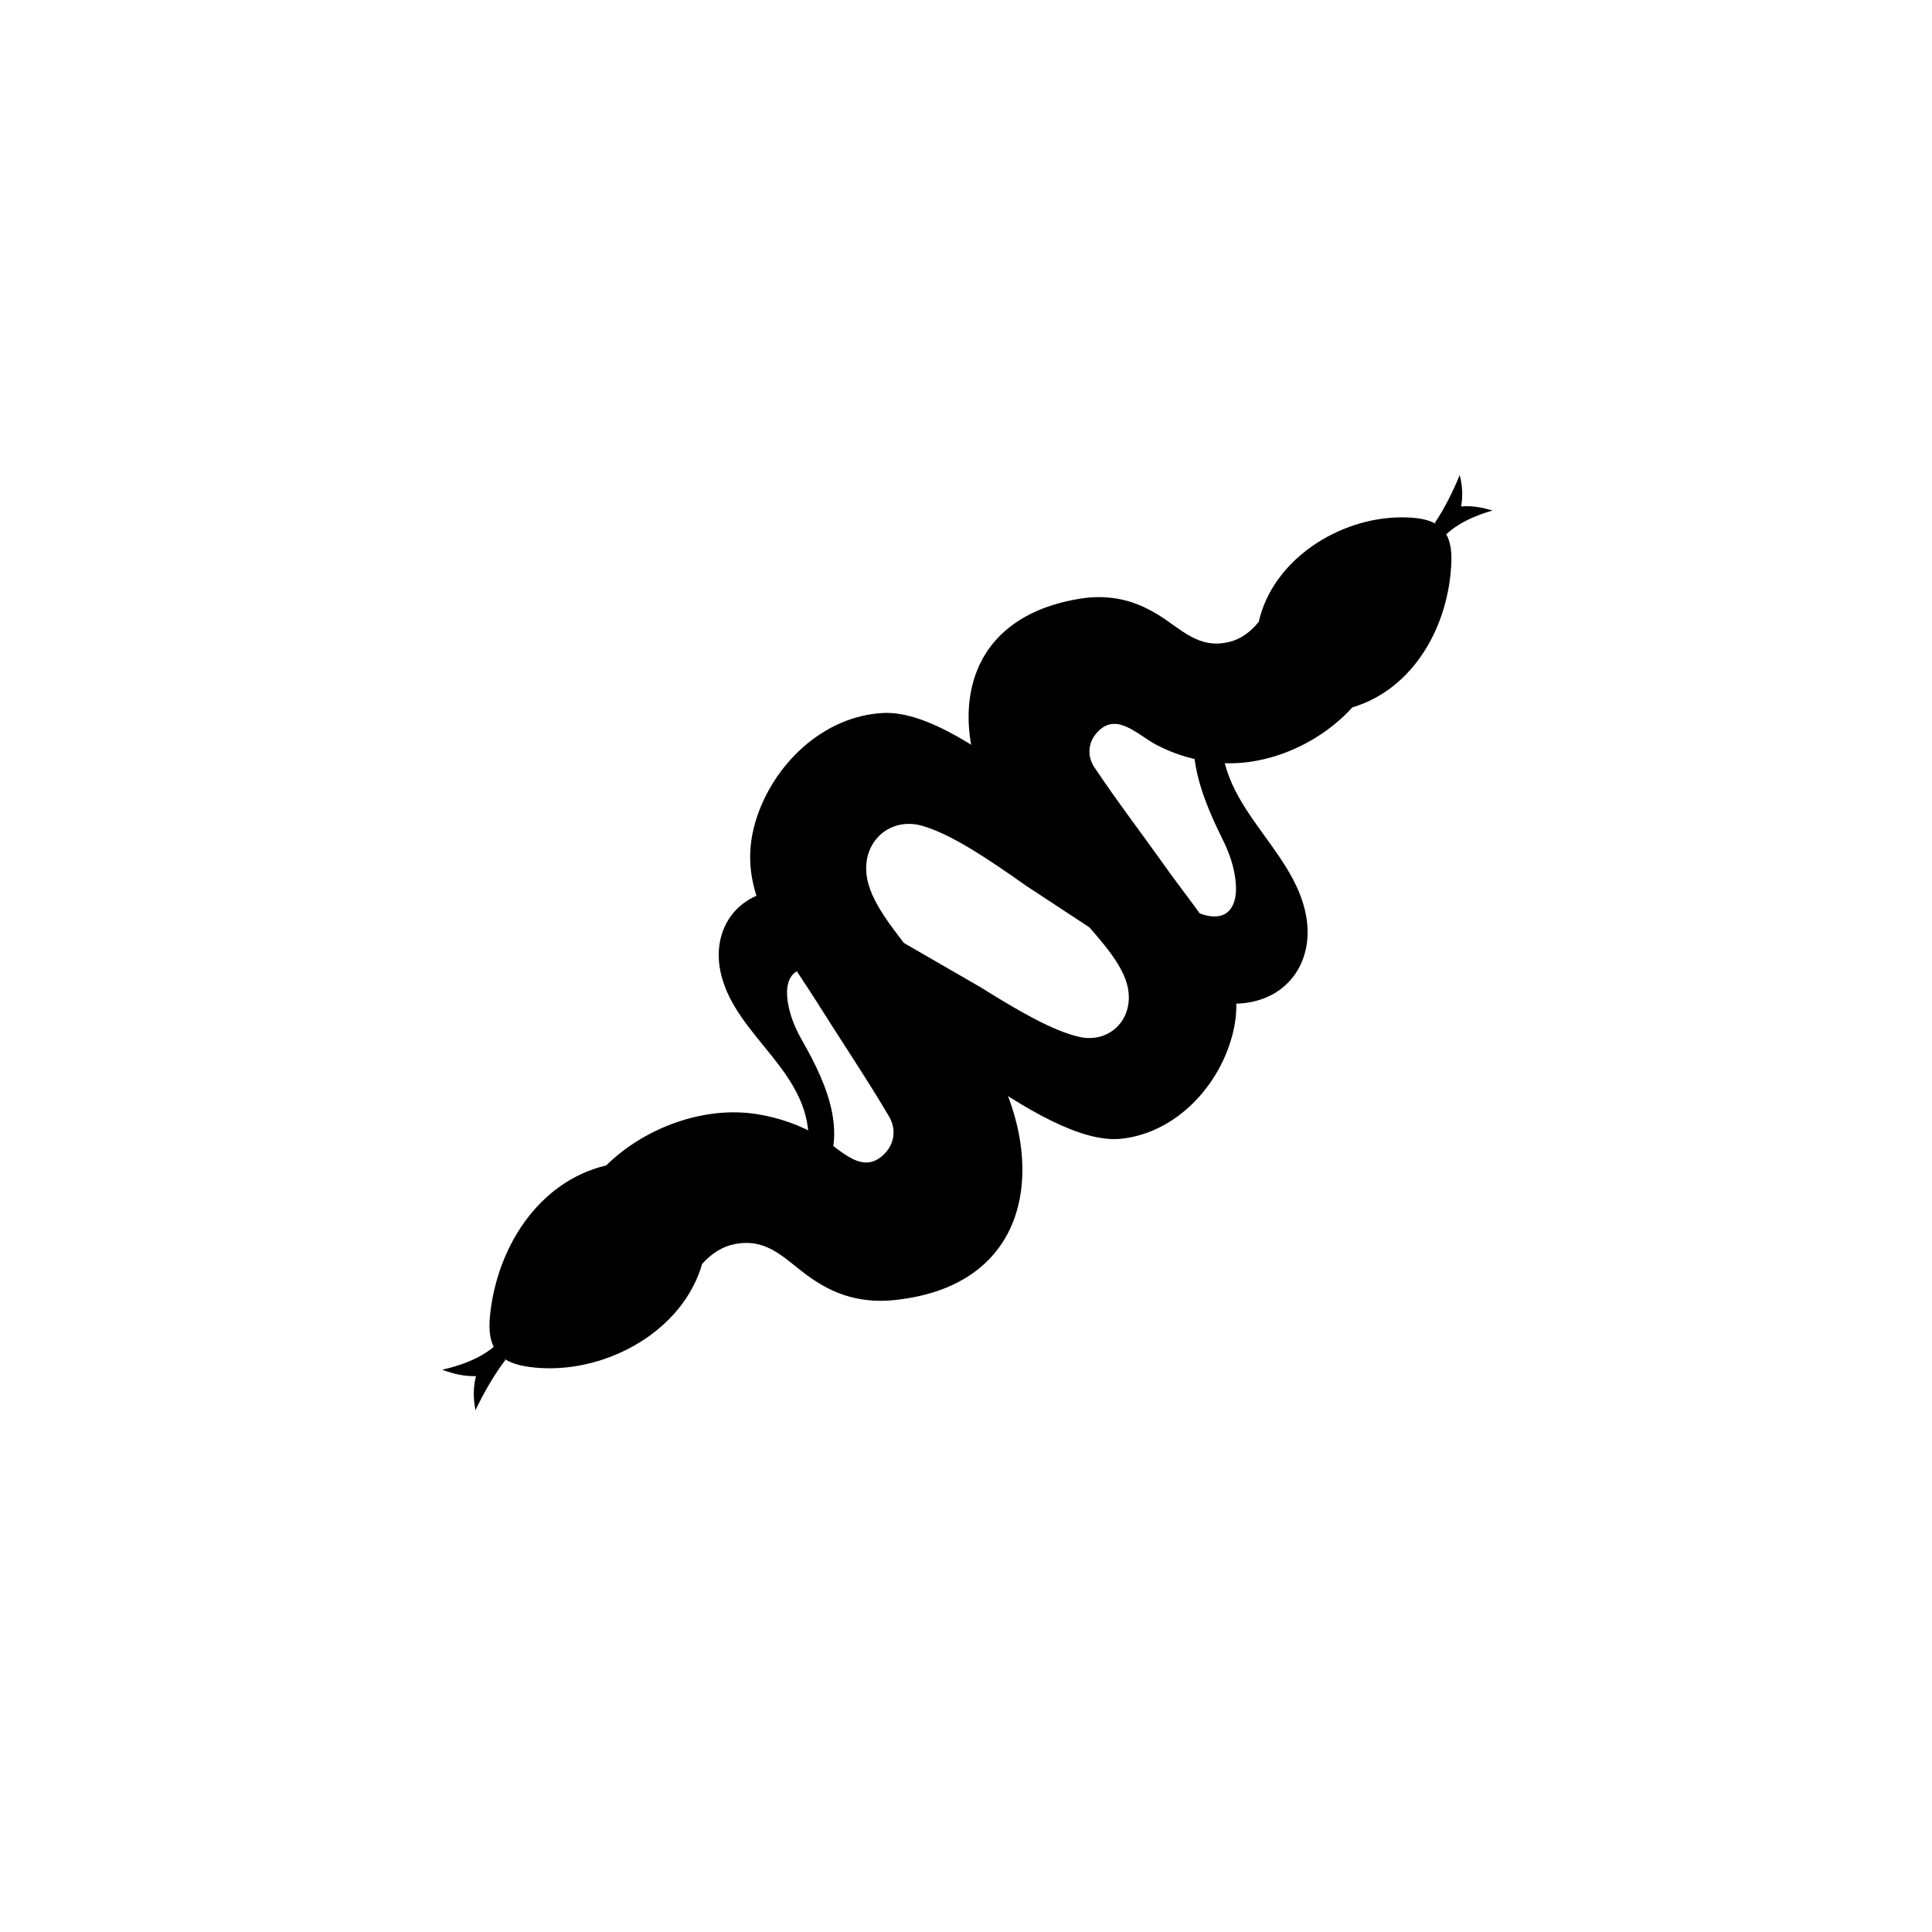
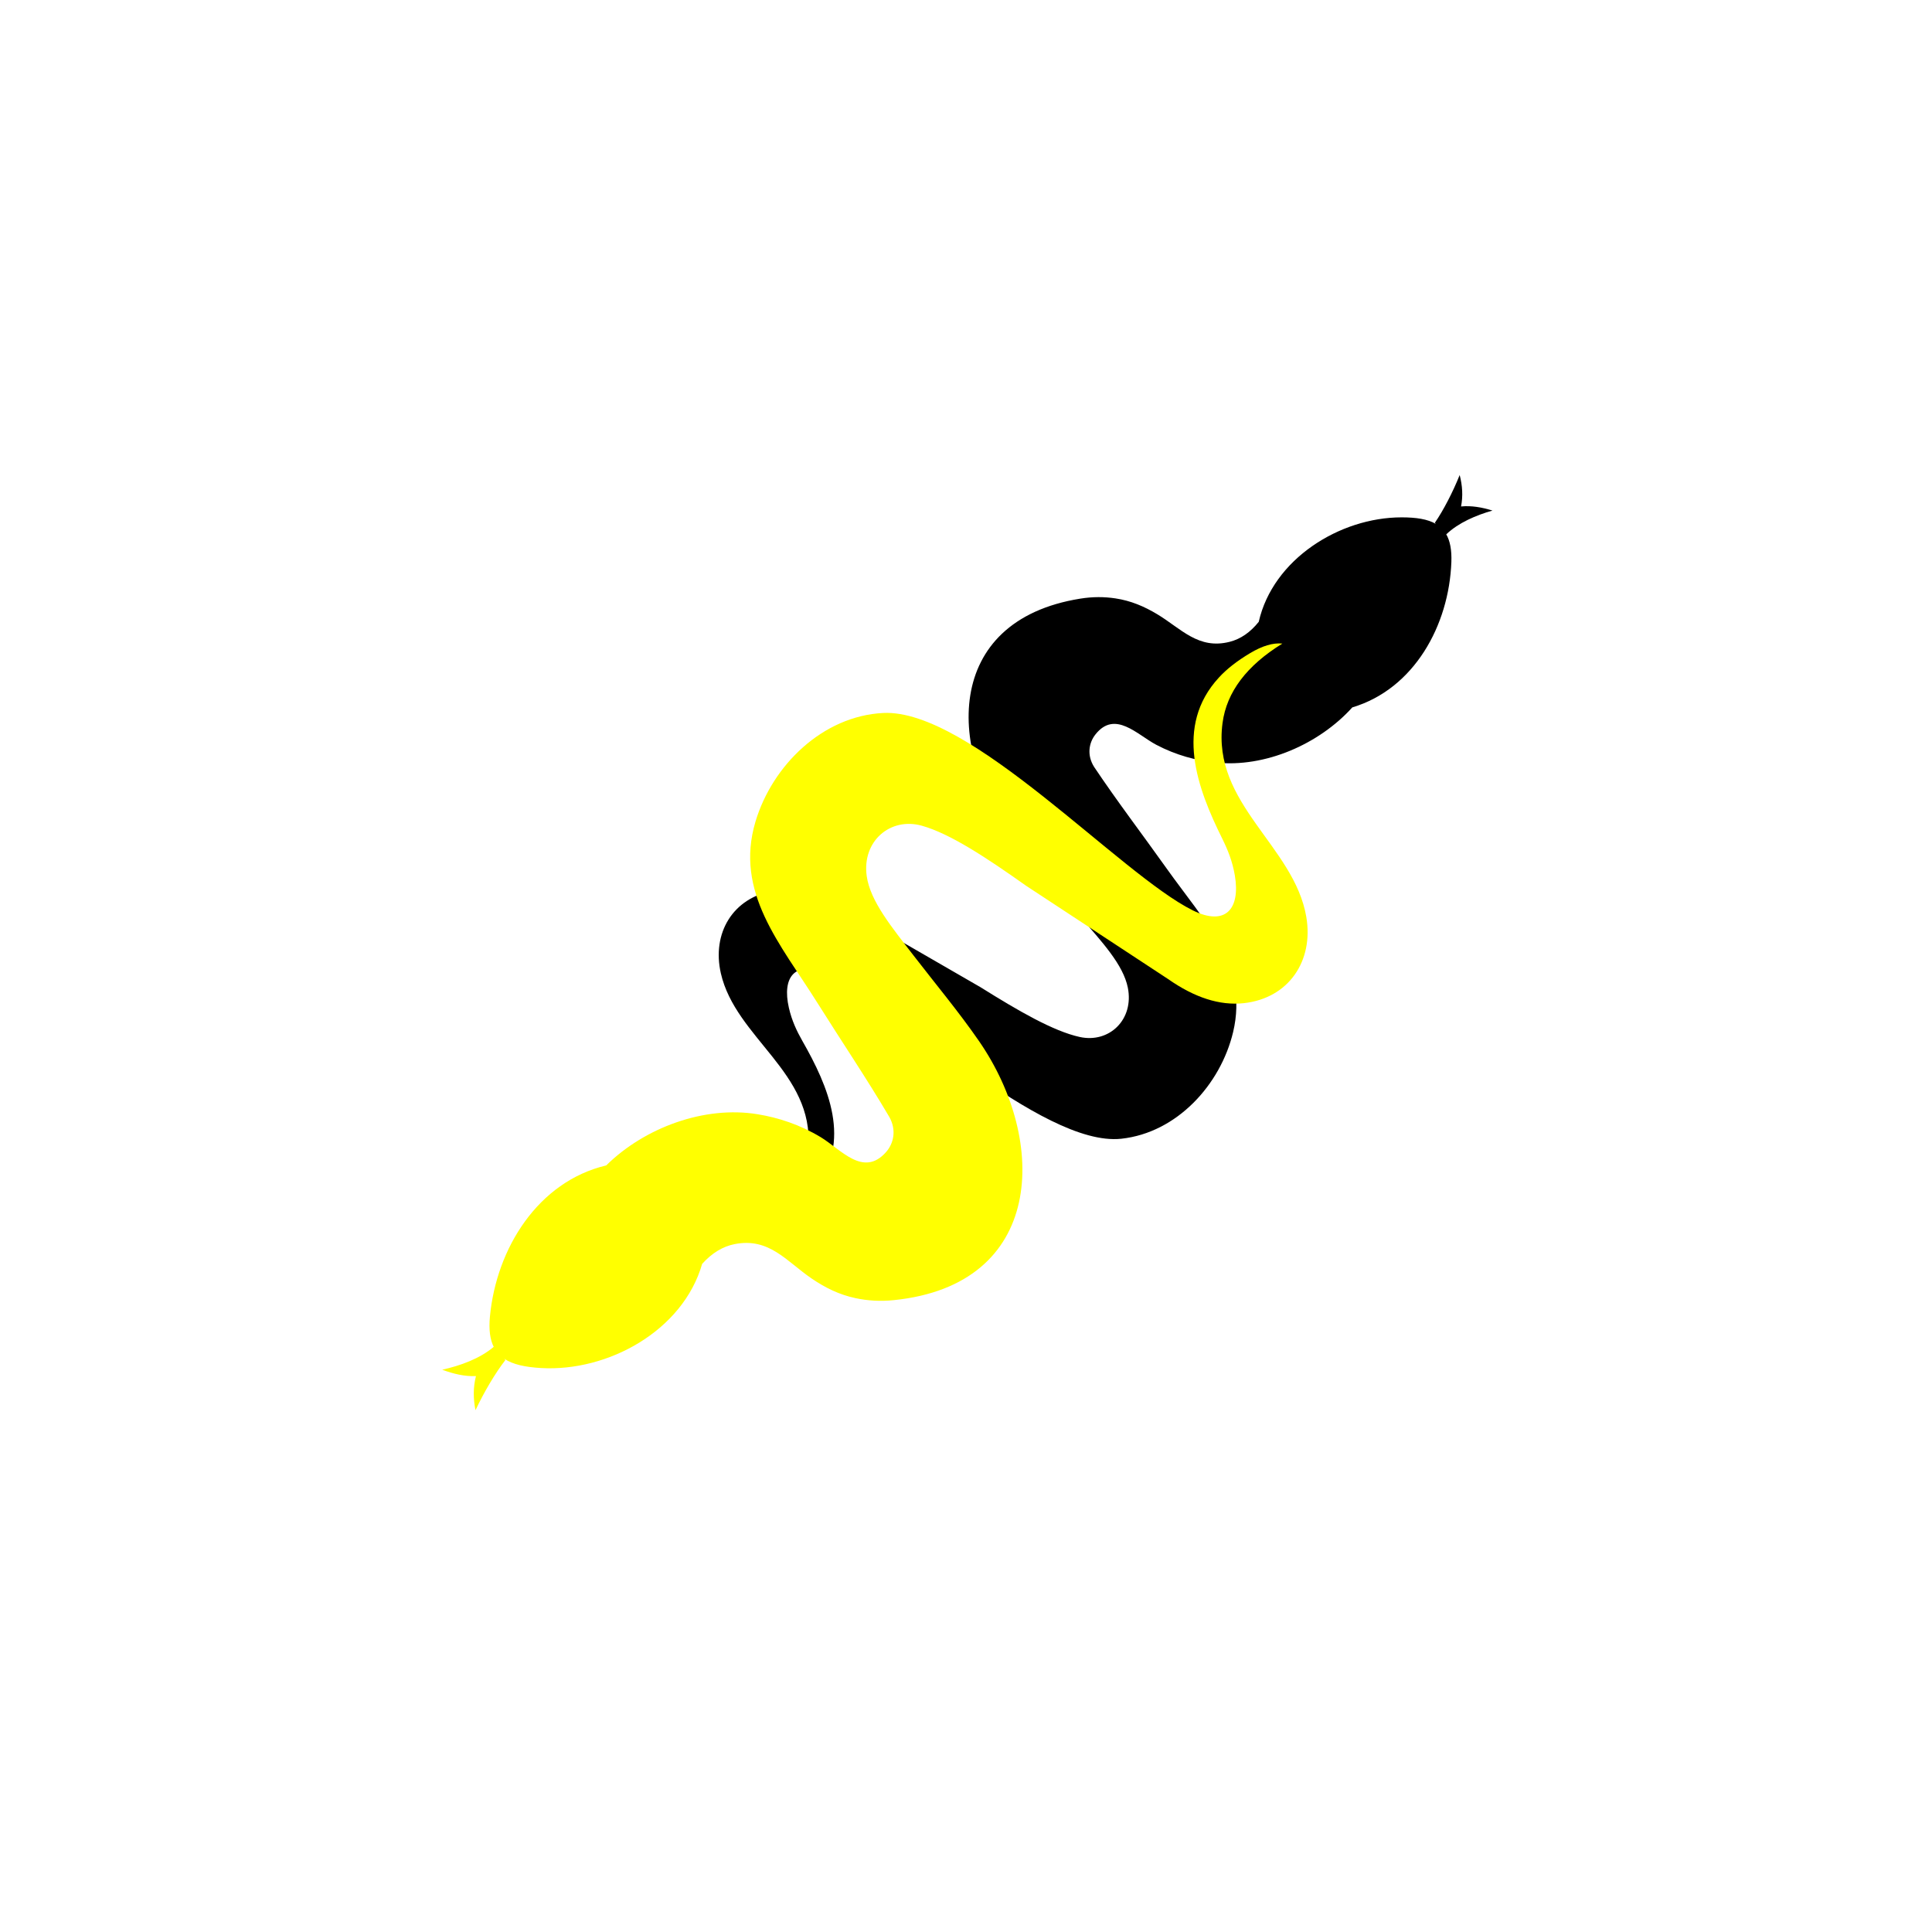
<svg xmlns="http://www.w3.org/2000/svg" version="1.1" width="1080" height="1080" viewBox="0 0 1080 1080" xml:space="preserve">
-   <g transform="matrix(1 0 0 1 540 540)" id="c78a5901-f191-45f3-bf20-a253a8e81e6c">
-     </g>
  <g transform="matrix(3.52 0 0 3.52 618.04 474.85)">
-     <path style="stroke: rgb(0,0,0); stroke-width: 0; stroke-dasharray: none; stroke-linecap: butt; stroke-dashoffset: 0; stroke-linejoin: miter; stroke-miterlimit: 4; fill: rgb(0,0,0); fill-rule: nonzero; opacity: 1;" vector-effect="non-scaling-stroke" transform=" translate(-61.44, -59.46)" d="M 113.72 7.59 L 113.9 7.77 C 112.58 6.99 110.74 6.72 108.44 6.72 C 98.62 6.72 88.01 13.36 85.76 23.31 C 84.42 24.98 82.89 26.04 81.16 26.48 C 76.17 27.76 73.44 24.39 69.65 22.11 C 67.55 20.85 65.45 19.96 63.01 19.59 C 61.24 19.32 59.38 19.31 57.41 19.63 C 35.51 23.15 36.18 44.13 47.14 58.21 C 50.34 62.32 54.11 66.34 57.43 70.17 C 60.84 74.11 64.24 77.75 64.97 81.41 C 65.98 86.47 62.02 90.27 57.33 89.24 C 53.13 88.32 47.56 85.08 41.58 81.34 L 20.02 68.89 C 16.02 66.42 12.26 65.42 8.75 66.01 C 2.23 67.11 -1.12 72.77 0.34 79.14 C 2.7 89.42 15.13 94.88 14.23 106.8 C 13.89 111.37 11.17 115.41 6.15 118.92 C 7.52 118.98 9.07 118.42 10.8 117.24 C 12.61 116.01 14.05 114.76 15.15 113.41 C 21.3 105.91 17.36 97.01 13.28 89.86 C 12.4 88.31 11.61 86.66 11.14 84.6 C 10.03 79.74 12.09 77.06 17 79.15 C 27.97 83.82 51.26 106.77 63.94 105.4 C 72.77 104.44 79.7 96.81 81.69 88.46 C 84.2 77.91 77.01 70.76 71.13 62.48 C 67.3 57.09 63.3 51.86 59.62 46.36 C 58.45 44.51 58.76 42.54 59.83 41.19 C 62.93 37.28 66.45 41.24 69.49 42.84 C 72.64 44.5 75.85 45.34 78.9 45.66 C 86.78 46.5 95.34 42.74 100.62 36.9 C 110.44 33.96 115.98 23.87 116.35 13.81 C 116.42 11.88 116.14 10.44 115.52 9.38 L 115.55 9.41 C 117.45 7.59 120.26 6.38 122.88 5.64 C 121.2 5.12 119.53 4.83 117.89 4.99 C 118.21 3.34 118.11 1.68 117.67 -1.5987211554602254e-14 C 116.59 2.69 115.09 5.61 113.72 7.59 L 113.72 7.59 z M 111.53 20.13 C 110.65 19.25 109.21 19.25 108.33 20.13 C 107.44 21.01 107.44 22.45 108.33 23.33 C 109.21 24.21 110.65 24.21 111.53 23.33 C 112.41 22.45 112.41 21.01 111.53 20.13 L 111.53 20.13 z M 102.97 11.57 C 102.08 10.68 100.65 10.68 99.77 11.57 C 98.89 12.45 98.89 13.89 99.77 14.77 C 100.65 15.66 102.09 15.66 102.97 14.77 C 103.86 13.89 103.86 12.46 102.97 11.57 L 102.97 11.57 z" stroke-linecap="round" />
+     <path style="stroke: rgb(255,255,255); stroke-width: 0; stroke-dasharray: none; stroke-linecap: butt; stroke-dashoffset: 0; stroke-linejoin: miter; stroke-miterlimit: 4; fill: rgb(0,0,0); fill-rule: nonzero; opacity: 1;" vector-effect="non-scaling-stroke" transform=" translate(-61.44, -59.46)" d="M 113.72 7.59 L 113.9 7.77 C 112.58 6.99 110.74 6.72 108.44 6.72 C 98.62 6.72 88.01 13.36 85.76 23.31 C 84.42 24.98 82.89 26.04 81.16 26.48 C 76.17 27.76 73.44 24.39 69.65 22.11 C 67.55 20.85 65.45 19.96 63.01 19.59 C 61.24 19.32 59.38 19.31 57.41 19.63 C 35.51 23.15 36.18 44.13 47.14 58.21 C 50.34 62.32 54.11 66.34 57.43 70.17 C 60.84 74.11 64.24 77.75 64.97 81.41 C 65.98 86.47 62.02 90.27 57.33 89.24 C 53.13 88.32 47.56 85.08 41.58 81.34 L 20.02 68.89 C 16.02 66.42 12.26 65.42 8.75 66.01 C 2.23 67.11 -1.12 72.77 0.34 79.14 C 2.7 89.42 15.13 94.88 14.23 106.8 C 13.89 111.37 11.17 115.41 6.15 118.92 C 7.52 118.98 9.07 118.42 10.8 117.24 C 12.61 116.01 14.05 114.76 15.15 113.41 C 21.3 105.91 17.36 97.01 13.28 89.86 C 12.4 88.31 11.61 86.66 11.14 84.6 C 10.03 79.74 12.09 77.06 17 79.15 C 27.97 83.82 51.26 106.77 63.94 105.4 C 72.77 104.44 79.7 96.81 81.69 88.46 C 84.2 77.91 77.01 70.76 71.13 62.48 C 67.3 57.09 63.3 51.86 59.62 46.36 C 58.45 44.51 58.76 42.54 59.83 41.19 C 62.93 37.28 66.45 41.24 69.49 42.84 C 72.64 44.5 75.85 45.34 78.9 45.66 C 86.78 46.5 95.34 42.74 100.62 36.9 C 110.44 33.96 115.98 23.87 116.35 13.81 C 116.42 11.88 116.14 10.44 115.52 9.38 L 115.55 9.41 C 117.45 7.59 120.26 6.38 122.88 5.64 C 121.2 5.12 119.53 4.83 117.89 4.99 C 118.21 3.34 118.11 1.68 117.67 -1.5987211554602254e-14 C 116.59 2.69 115.09 5.61 113.72 7.59 L 113.72 7.59 z M 111.53 20.13 C 110.65 19.25 109.21 19.25 108.33 20.13 C 107.44 21.01 107.44 22.45 108.33 23.33 C 109.21 24.21 110.65 24.21 111.53 23.33 C 112.41 22.45 112.41 21.01 111.53 20.13 L 111.53 20.13 z M 102.97 11.57 C 102.08 10.68 100.65 10.68 99.77 11.57 C 98.89 12.45 98.89 13.89 99.77 14.77 C 100.65 15.66 102.09 15.66 102.97 14.77 C 103.86 13.89 103.86 12.46 102.97 11.57 L 102.97 11.57 z" stroke-linecap="round" />
  </g>
  <g transform="matrix(-3.81 -0.22 0.22 -3.81 493.12 574.14)">
-     <path style="stroke: rgb(0,0,0); stroke-width: 0; stroke-dasharray: none; stroke-linecap: butt; stroke-dashoffset: 0; stroke-linejoin: miter; stroke-miterlimit: 4; fill: rgb(0,0,0); fill-rule: nonzero; opacity: 1;" vector-effect="non-scaling-stroke" transform=" translate(-61.44, -59.46)" d="M 113.72 7.59 L 113.9 7.77 C 112.58 6.99 110.74 6.72 108.44 6.72 C 98.62 6.72 88.01 13.36 85.76 23.31 C 84.42 24.98 82.89 26.04 81.16 26.48 C 76.17 27.76 73.44 24.39 69.65 22.11 C 67.55 20.85 65.45 19.96 63.01 19.59 C 61.24 19.32 59.38 19.31 57.41 19.63 C 35.51 23.15 36.18 44.13 47.14 58.21 C 50.34 62.32 54.11 66.34 57.43 70.17 C 60.84 74.11 64.24 77.75 64.97 81.41 C 65.98 86.47 62.02 90.27 57.33 89.24 C 53.13 88.32 47.56 85.08 41.58 81.34 L 20.02 68.89 C 16.02 66.42 12.26 65.42 8.75 66.01 C 2.23 67.11 -1.12 72.77 0.34 79.14 C 2.7 89.42 15.13 94.88 14.23 106.8 C 13.89 111.37 11.17 115.41 6.15 118.92 C 7.52 118.98 9.07 118.42 10.8 117.24 C 12.61 116.01 14.05 114.76 15.15 113.41 C 21.3 105.91 17.36 97.01 13.28 89.86 C 12.4 88.31 11.61 86.66 11.14 84.6 C 10.03 79.74 12.09 77.06 17 79.15 C 27.97 83.82 51.26 106.77 63.94 105.4 C 72.77 104.44 79.7 96.81 81.69 88.46 C 84.2 77.91 77.01 70.76 71.13 62.48 C 67.3 57.09 63.3 51.86 59.62 46.36 C 58.45 44.51 58.76 42.54 59.83 41.19 C 62.93 37.28 66.45 41.24 69.49 42.84 C 72.64 44.5 75.85 45.34 78.9 45.66 C 86.78 46.5 95.34 42.74 100.62 36.9 C 110.44 33.96 115.98 23.87 116.35 13.81 C 116.42 11.88 116.14 10.44 115.52 9.38 L 115.55 9.41 C 117.45 7.59 120.26 6.38 122.88 5.64 C 121.2 5.12 119.53 4.83 117.89 4.99 C 118.21 3.34 118.11 1.68 117.67 -1.5987211554602254e-14 C 116.59 2.69 115.09 5.61 113.72 7.59 L 113.72 7.59 z M 111.53 20.13 C 110.65 19.25 109.21 19.25 108.33 20.13 C 107.44 21.01 107.44 22.45 108.33 23.33 C 109.21 24.21 110.65 24.21 111.53 23.33 C 112.41 22.45 112.41 21.01 111.53 20.13 L 111.53 20.13 z M 102.97 11.57 C 102.08 10.68 100.65 10.68 99.77 11.57 C 98.89 12.45 98.89 13.89 99.77 14.77 C 100.65 15.66 102.09 15.66 102.97 14.77 C 103.86 13.89 103.86 12.46 102.97 11.57 L 102.97 11.57 z" stroke-linecap="round" />
+     <path style="stroke: rgb(255,255,255); stroke-width: 0; stroke-dasharray: none; stroke-linecap: butt; stroke-dashoffset: 0; stroke-linejoin: miter; stroke-miterlimit: 4; fill: rgb(255,255,0); fill-rule: nonzero; opacity: 1;" vector-effect="non-scaling-stroke" transform=" translate(-61.44, -59.46)" d="M 113.72 7.59 L 113.9 7.77 C 112.58 6.99 110.74 6.72 108.44 6.72 C 98.62 6.72 88.01 13.36 85.76 23.31 C 84.42 24.98 82.89 26.04 81.16 26.48 C 76.17 27.76 73.44 24.39 69.65 22.11 C 67.55 20.85 65.45 19.96 63.01 19.59 C 61.24 19.32 59.38 19.31 57.41 19.63 C 35.51 23.15 36.18 44.13 47.14 58.21 C 50.34 62.32 54.11 66.34 57.43 70.17 C 60.84 74.11 64.24 77.75 64.97 81.41 C 65.98 86.47 62.02 90.27 57.33 89.24 C 53.13 88.32 47.56 85.08 41.58 81.34 L 20.02 68.89 C 16.02 66.42 12.26 65.42 8.75 66.01 C 2.23 67.11 -1.12 72.77 0.34 79.14 C 2.7 89.42 15.13 94.88 14.23 106.8 C 13.89 111.37 11.17 115.41 6.15 118.92 C 7.52 118.98 9.07 118.42 10.8 117.24 C 12.61 116.01 14.05 114.76 15.15 113.41 C 21.3 105.91 17.36 97.01 13.28 89.86 C 12.4 88.31 11.61 86.66 11.14 84.6 C 10.03 79.74 12.09 77.06 17 79.15 C 27.97 83.82 51.26 106.77 63.94 105.4 C 72.77 104.44 79.7 96.81 81.69 88.46 C 84.2 77.91 77.01 70.76 71.13 62.48 C 67.3 57.09 63.3 51.86 59.62 46.36 C 58.45 44.51 58.76 42.54 59.83 41.19 C 62.93 37.28 66.45 41.24 69.49 42.84 C 72.64 44.5 75.85 45.34 78.9 45.66 C 86.78 46.5 95.34 42.74 100.62 36.9 C 110.44 33.96 115.98 23.87 116.35 13.81 C 116.42 11.88 116.14 10.44 115.52 9.38 L 115.55 9.41 C 117.45 7.59 120.26 6.38 122.88 5.64 C 121.2 5.12 119.53 4.83 117.89 4.99 C 118.21 3.34 118.11 1.68 117.67 -1.5987211554602254e-14 C 116.59 2.69 115.09 5.61 113.72 7.59 L 113.72 7.59 z M 111.53 20.13 C 110.65 19.25 109.21 19.25 108.33 20.13 C 107.44 21.01 107.44 22.45 108.33 23.33 C 109.21 24.21 110.65 24.21 111.53 23.33 C 112.41 22.45 112.41 21.01 111.53 20.13 L 111.53 20.13 z M 102.97 11.57 C 102.08 10.68 100.65 10.68 99.77 11.57 C 98.89 12.45 98.89 13.89 99.77 14.77 C 100.65 15.66 102.09 15.66 102.97 14.77 C 103.86 13.89 103.86 12.46 102.97 11.57 L 102.97 11.57 z" stroke-linecap="round" />
  </g>
</svg>
